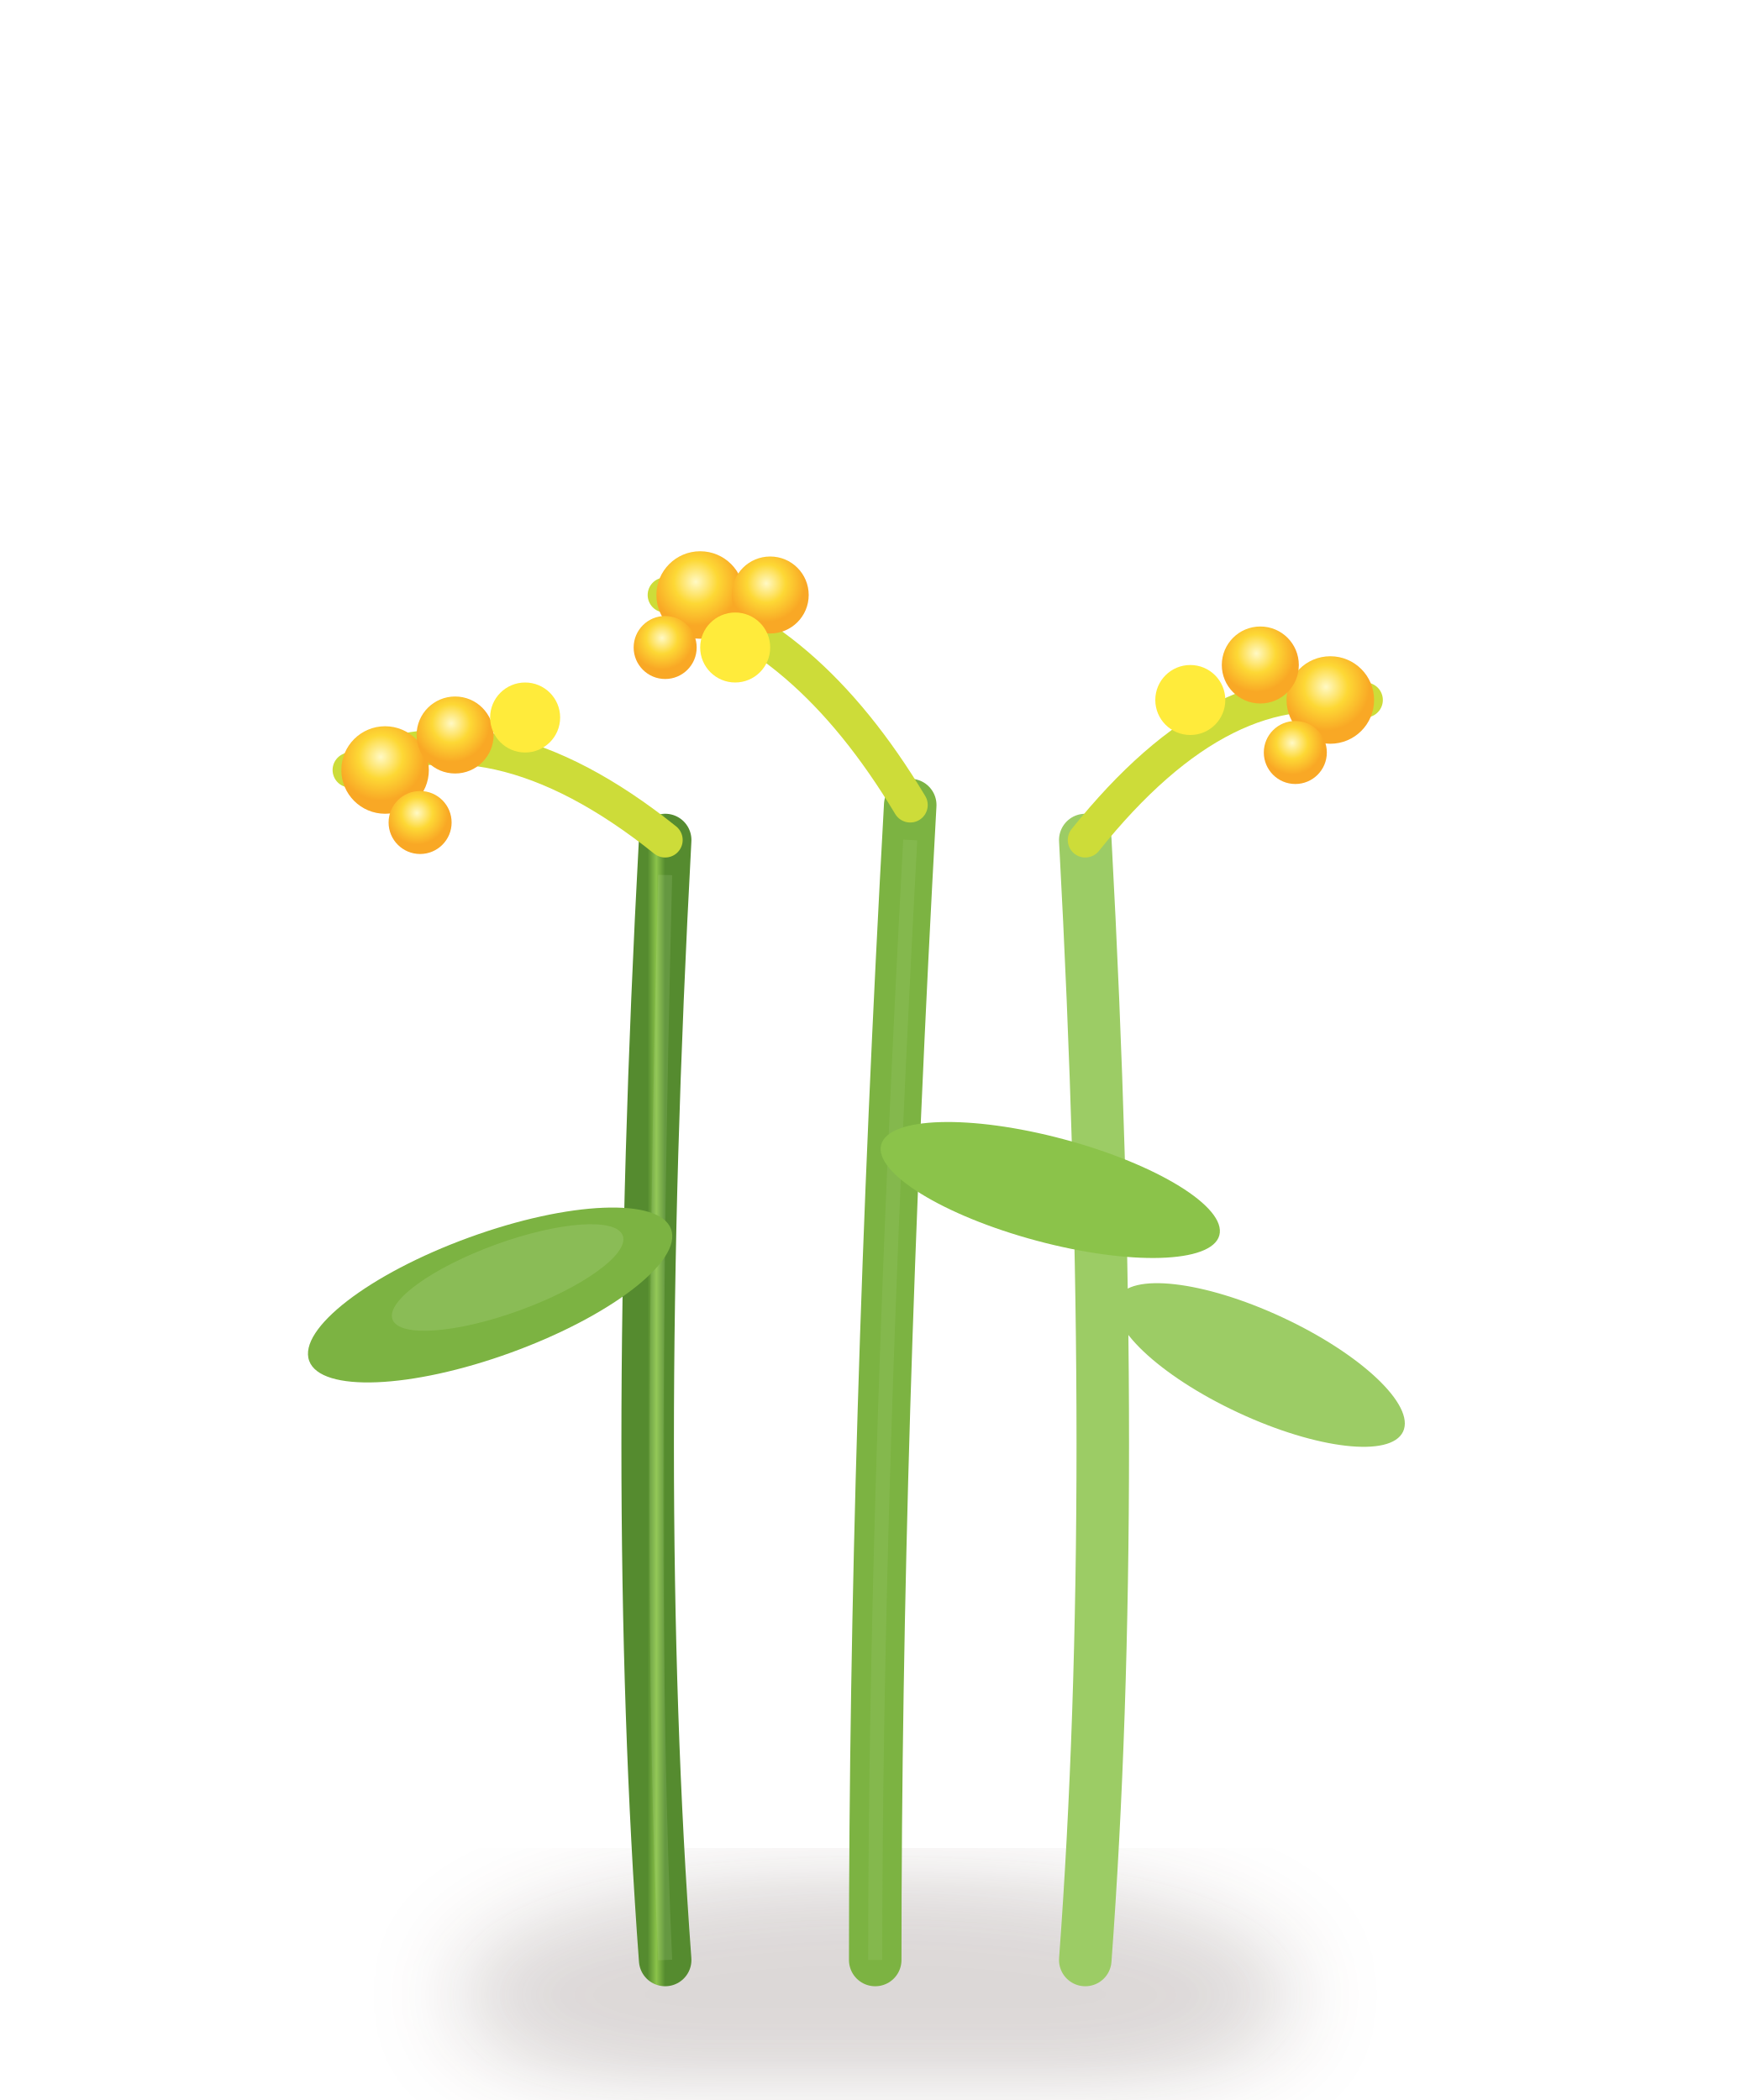
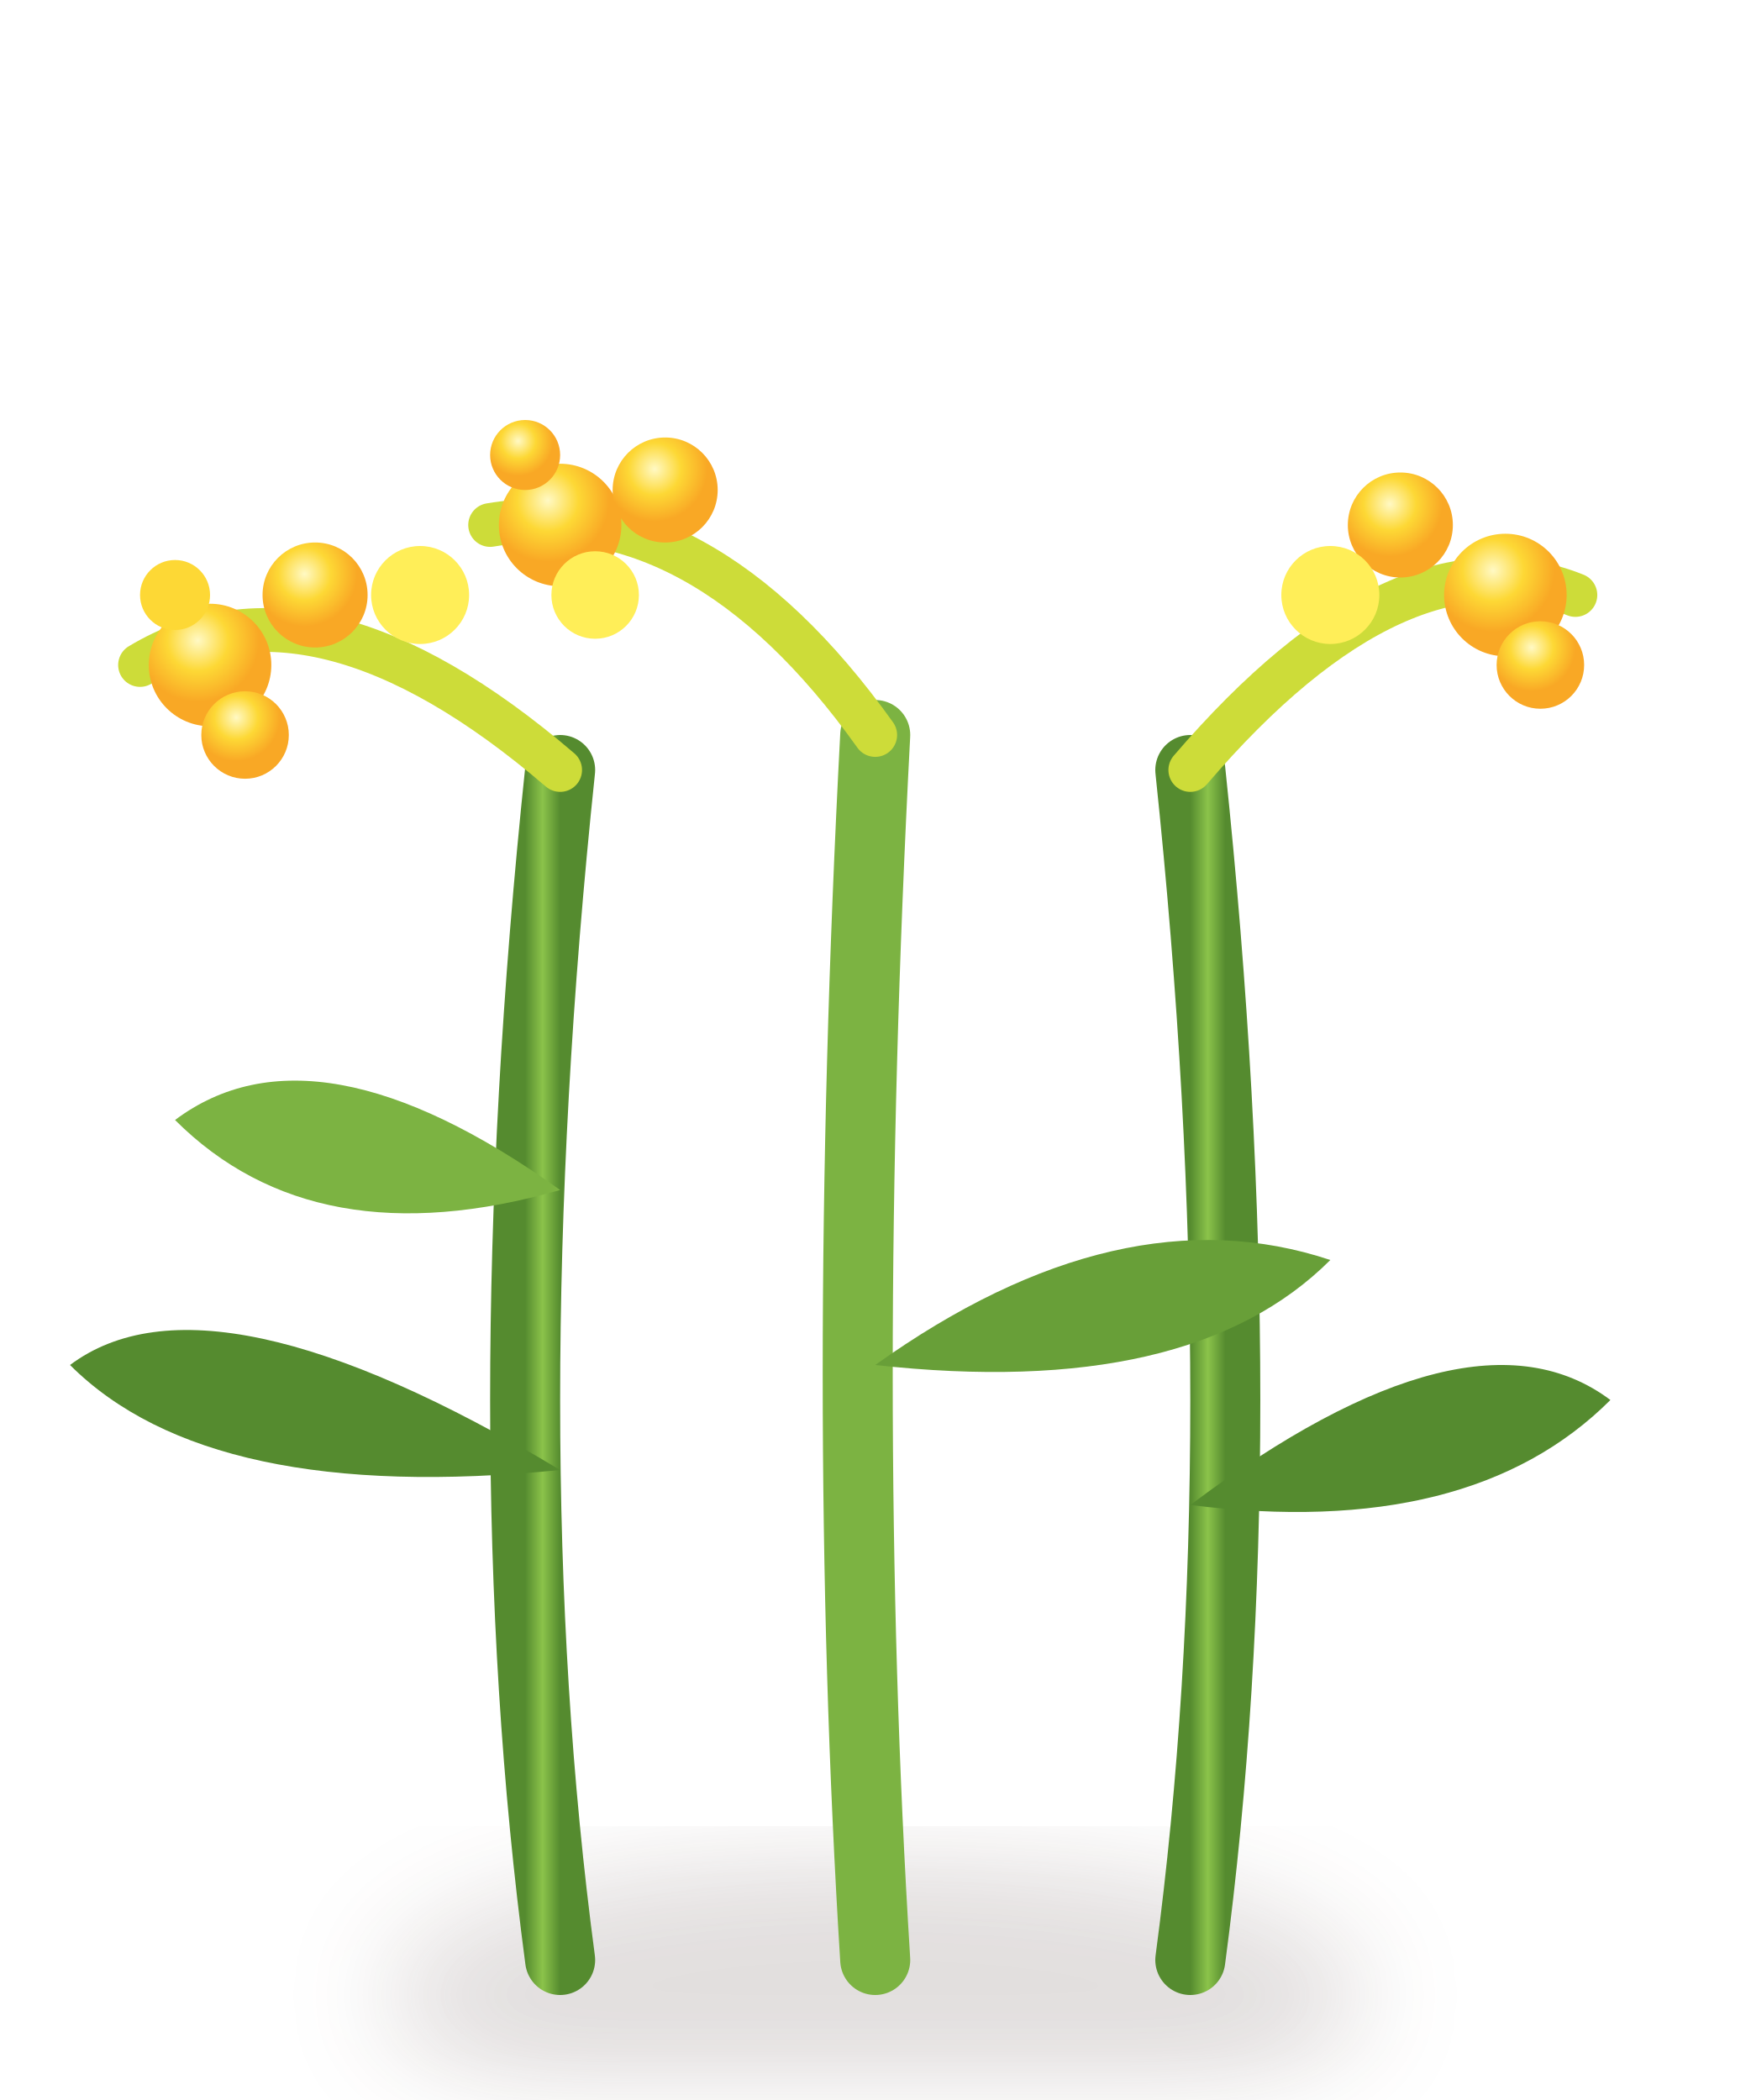
<svg xmlns="http://www.w3.org/2000/svg" viewBox="0 0 100 120">
  <defs>
-     <linearGradient id="stG" x1="0" y1="0" x2="1" y2="0">
+     <linearGradient id="sG" x1="0" y1="0" x2="1" y2="0">
      <stop offset="0%" stop-color="#558B2F" />
      <stop offset="50%" stop-color="#8BC34A" />
      <stop offset="100%" stop-color="#558B2F" />
    </linearGradient>
-     <radialGradient id="grG" cx="45%" cy="35%">
+     <radialGradient id="grG" cx="40%" cy="30%">
      <stop offset="0%" stop-color="#FFF9C4" />
      <stop offset="50%" stop-color="#FDD835" />
      <stop offset="100%" stop-color="#F9A825" />
    </radialGradient>
-     <filter id="sh">
-       <feGaussianBlur stdDeviation="2.5" />
+     <filter id="s">
+       <feGaussianBlur stdDeviation="3" />
    </filter>
  </defs>
-   <ellipse cx="50" cy="114" rx="24" ry="7" fill="#3E2723" opacity="0.18" filter="url(#sh)" />
-   <path d="M38 112 Q36 85 38 48" stroke="url(#stG)" stroke-width="3" fill="none" stroke-linecap="round" />
-   <path d="M50 112 Q50 82 52 46" stroke="#7CB342" stroke-width="3" fill="none" stroke-linecap="round" />
-   <path d="M62 112 Q64 85 62 48" stroke="#9CCC65" stroke-width="3" fill="none" stroke-linecap="round" />
-   <path d="M38 112 Q37 90 38 50" stroke="#C5E1A5" stroke-width="0.8" fill="none" opacity="0.15" />
-   <path d="M50 112 Q50 85 52 48" stroke="#C5E1A5" stroke-width="0.8" fill="none" opacity="0.12" />
-   <path d="M38 48 Q28 40 20 44" stroke="#CDDC39" stroke-width="2" fill="none" stroke-linecap="round" />
-   <circle cx="22" cy="44" r="2.5" fill="url(#grG)" />
-   <circle cx="26" cy="42" r="2.2" fill="url(#grG)" />
-   <circle cx="30" cy="41" r="2" fill="#FFEB3B" />
-   <circle cx="24" cy="47" r="1.8" fill="url(#grG)" />
-   <path d="M52 46 Q46 36 38 34" stroke="#CDDC39" stroke-width="2" fill="none" stroke-linecap="round" />
-   <circle cx="40" cy="34" r="2.5" fill="url(#grG)" />
-   <circle cx="44" cy="34" r="2.2" fill="url(#grG)" />
-   <circle cx="42" cy="37" r="2" fill="#FFEB3B" />
-   <circle cx="38" cy="37" r="1.8" fill="url(#grG)" />
-   <path d="M62 48 Q70 38 78 40" stroke="#CDDC39" stroke-width="2" fill="none" stroke-linecap="round" />
-   <circle cx="76" cy="40" r="2.5" fill="url(#grG)" />
-   <circle cx="72" cy="38" r="2.2" fill="url(#grG)" />
-   <circle cx="68" cy="40" r="2" fill="#FFEB3B" />
-   <circle cx="74" cy="43" r="1.8" fill="url(#grG)" />
-   <ellipse cx="28" cy="74" rx="11" ry="3.5" fill="#7CB342" transform="rotate(-20 28 74)" />
-   <ellipse cx="29" cy="73" rx="7" ry="2" fill="#C5E1A5" opacity="0.2" transform="rotate(-20 29 73)" />
-   <ellipse cx="60" cy="68" rx="10" ry="3" fill="#8BC34A" transform="rotate(15 60 68)" />
-   <ellipse cx="72" cy="78" rx="9" ry="3" fill="#9CCC65" transform="rotate(25 72 78)" />
+   <ellipse cx="50" cy="114" rx="28" ry="8" fill="#3E2723" opacity="0.15" filter="url(#s)" />
+   <path d="M32 112 Q28 82 32 44" stroke="url(#sG)" stroke-width="4" fill="none" stroke-linecap="round" />
+   <path d="M50 112 Q48 80 50 42" stroke="#7CB342" stroke-width="4" fill="none" stroke-linecap="round" />
+   <path d="M68 112 Q72 82 68 44" stroke="url(#sG)" stroke-width="4" fill="none" stroke-linecap="round" />
+   <path d="M32 84 Q12 72 4 78 Q12 86 32 84Z" fill="#558B2F" />
+   <path d="M50 78 Q64 68 76 72 Q68 80 50 78Z" fill="#689F38" />
+   <path d="M68 86 Q84 74 92 80 Q84 88 68 86Z" fill="#558B2F" />
+   <path d="M32 68 Q18 58 10 64 Q18 72 32 68Z" fill="#7CB342" />
+   <path d="M32 44 Q18 32 8 38" stroke="#CDDC39" stroke-width="2.5" fill="none" stroke-linecap="round" />
+   <circle cx="12" cy="38" r="3.5" fill="url(#grG)" />
+   <circle cx="18" cy="34" r="3" fill="url(#grG)" />
+   <circle cx="24" cy="34" r="2.8" fill="#FFEE58" />
+   <circle cx="14" cy="42" r="2.5" fill="url(#grG)" />
+   <circle cx="10" cy="34" r="2" fill="#FDD835" />
+   <path d="M50 42 Q40 28 28 30" stroke="#CDDC39" stroke-width="2.5" fill="none" stroke-linecap="round" />
+   <circle cx="32" cy="30" r="3.5" fill="url(#grG)" />
+   <circle cx="38" cy="28" r="3" fill="url(#grG)" />
+   <circle cx="34" cy="34" r="2.5" fill="#FFEE58" />
+   <circle cx="30" cy="26" r="2" fill="url(#grG)" />
+   <path d="M68 44 Q80 30 90 34" stroke="#CDDC39" stroke-width="2.5" fill="none" stroke-linecap="round" />
+   <circle cx="86" cy="34" r="3.5" fill="url(#grG)" />
+   <circle cx="80" cy="30" r="3" fill="url(#grG)" />
+   <circle cx="76" cy="34" r="2.8" fill="#FFEE58" />
+   <circle cx="88" cy="38" r="2.5" fill="url(#grG)" />
</svg>
